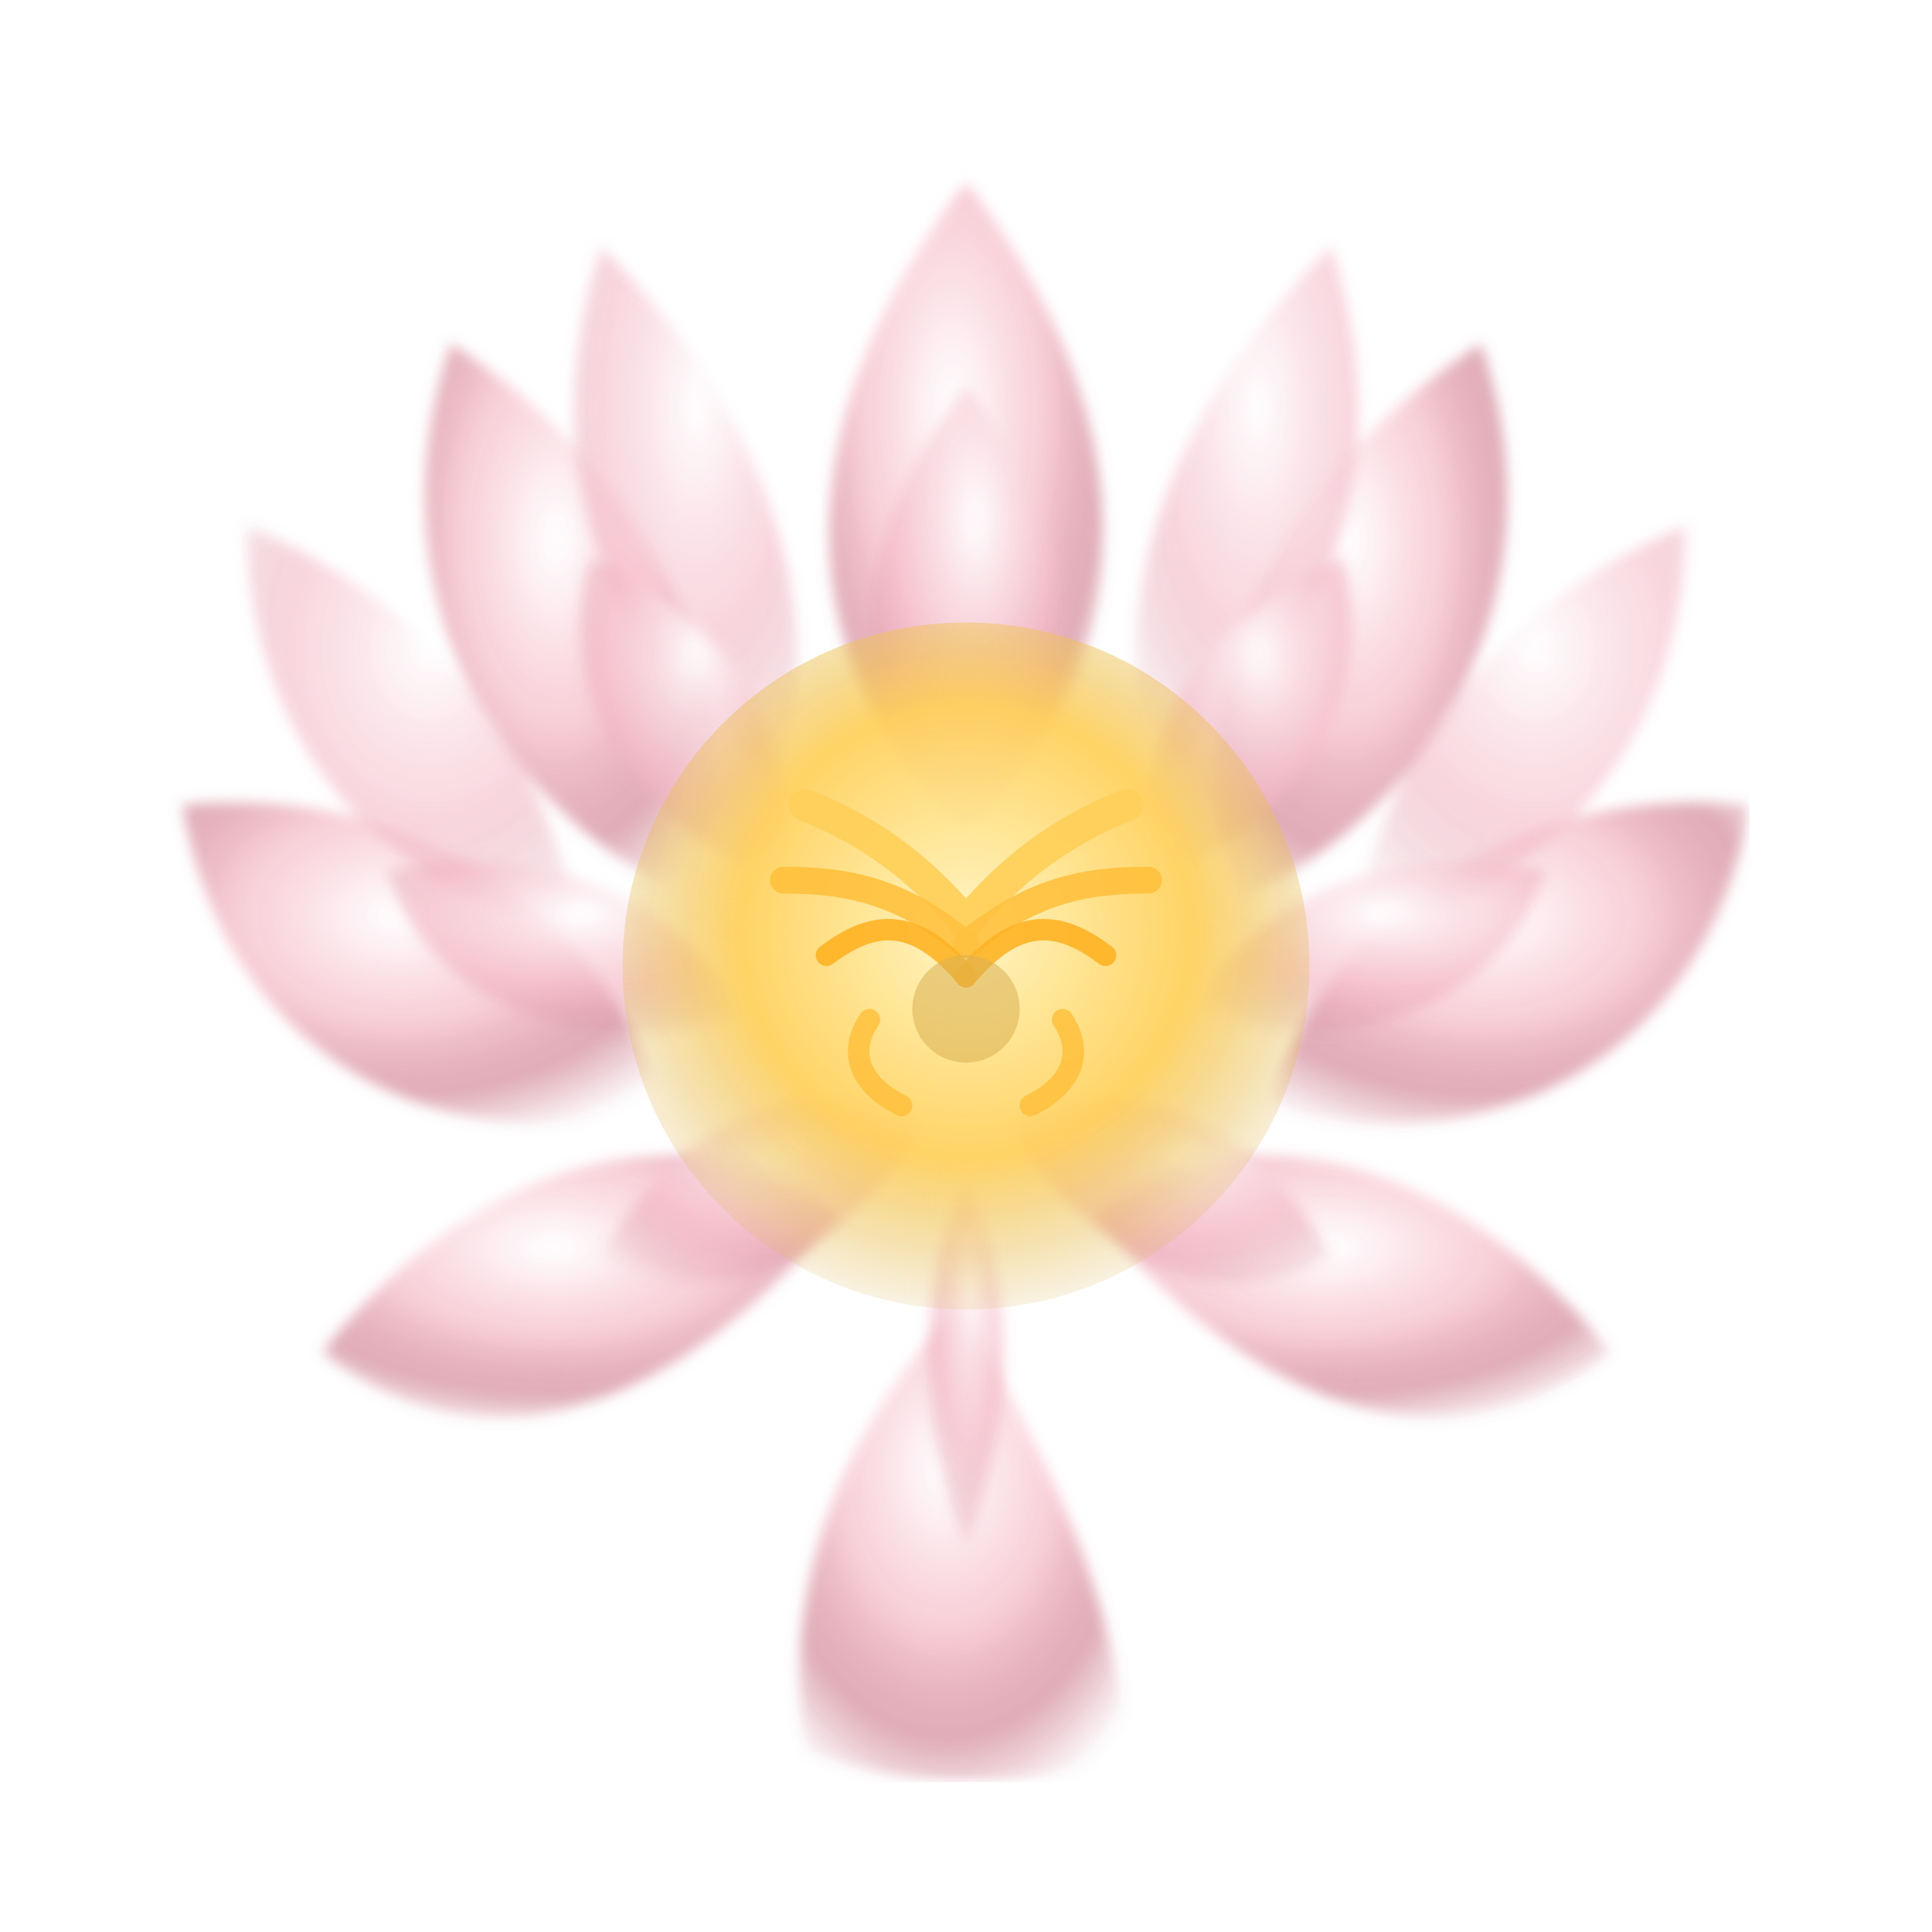
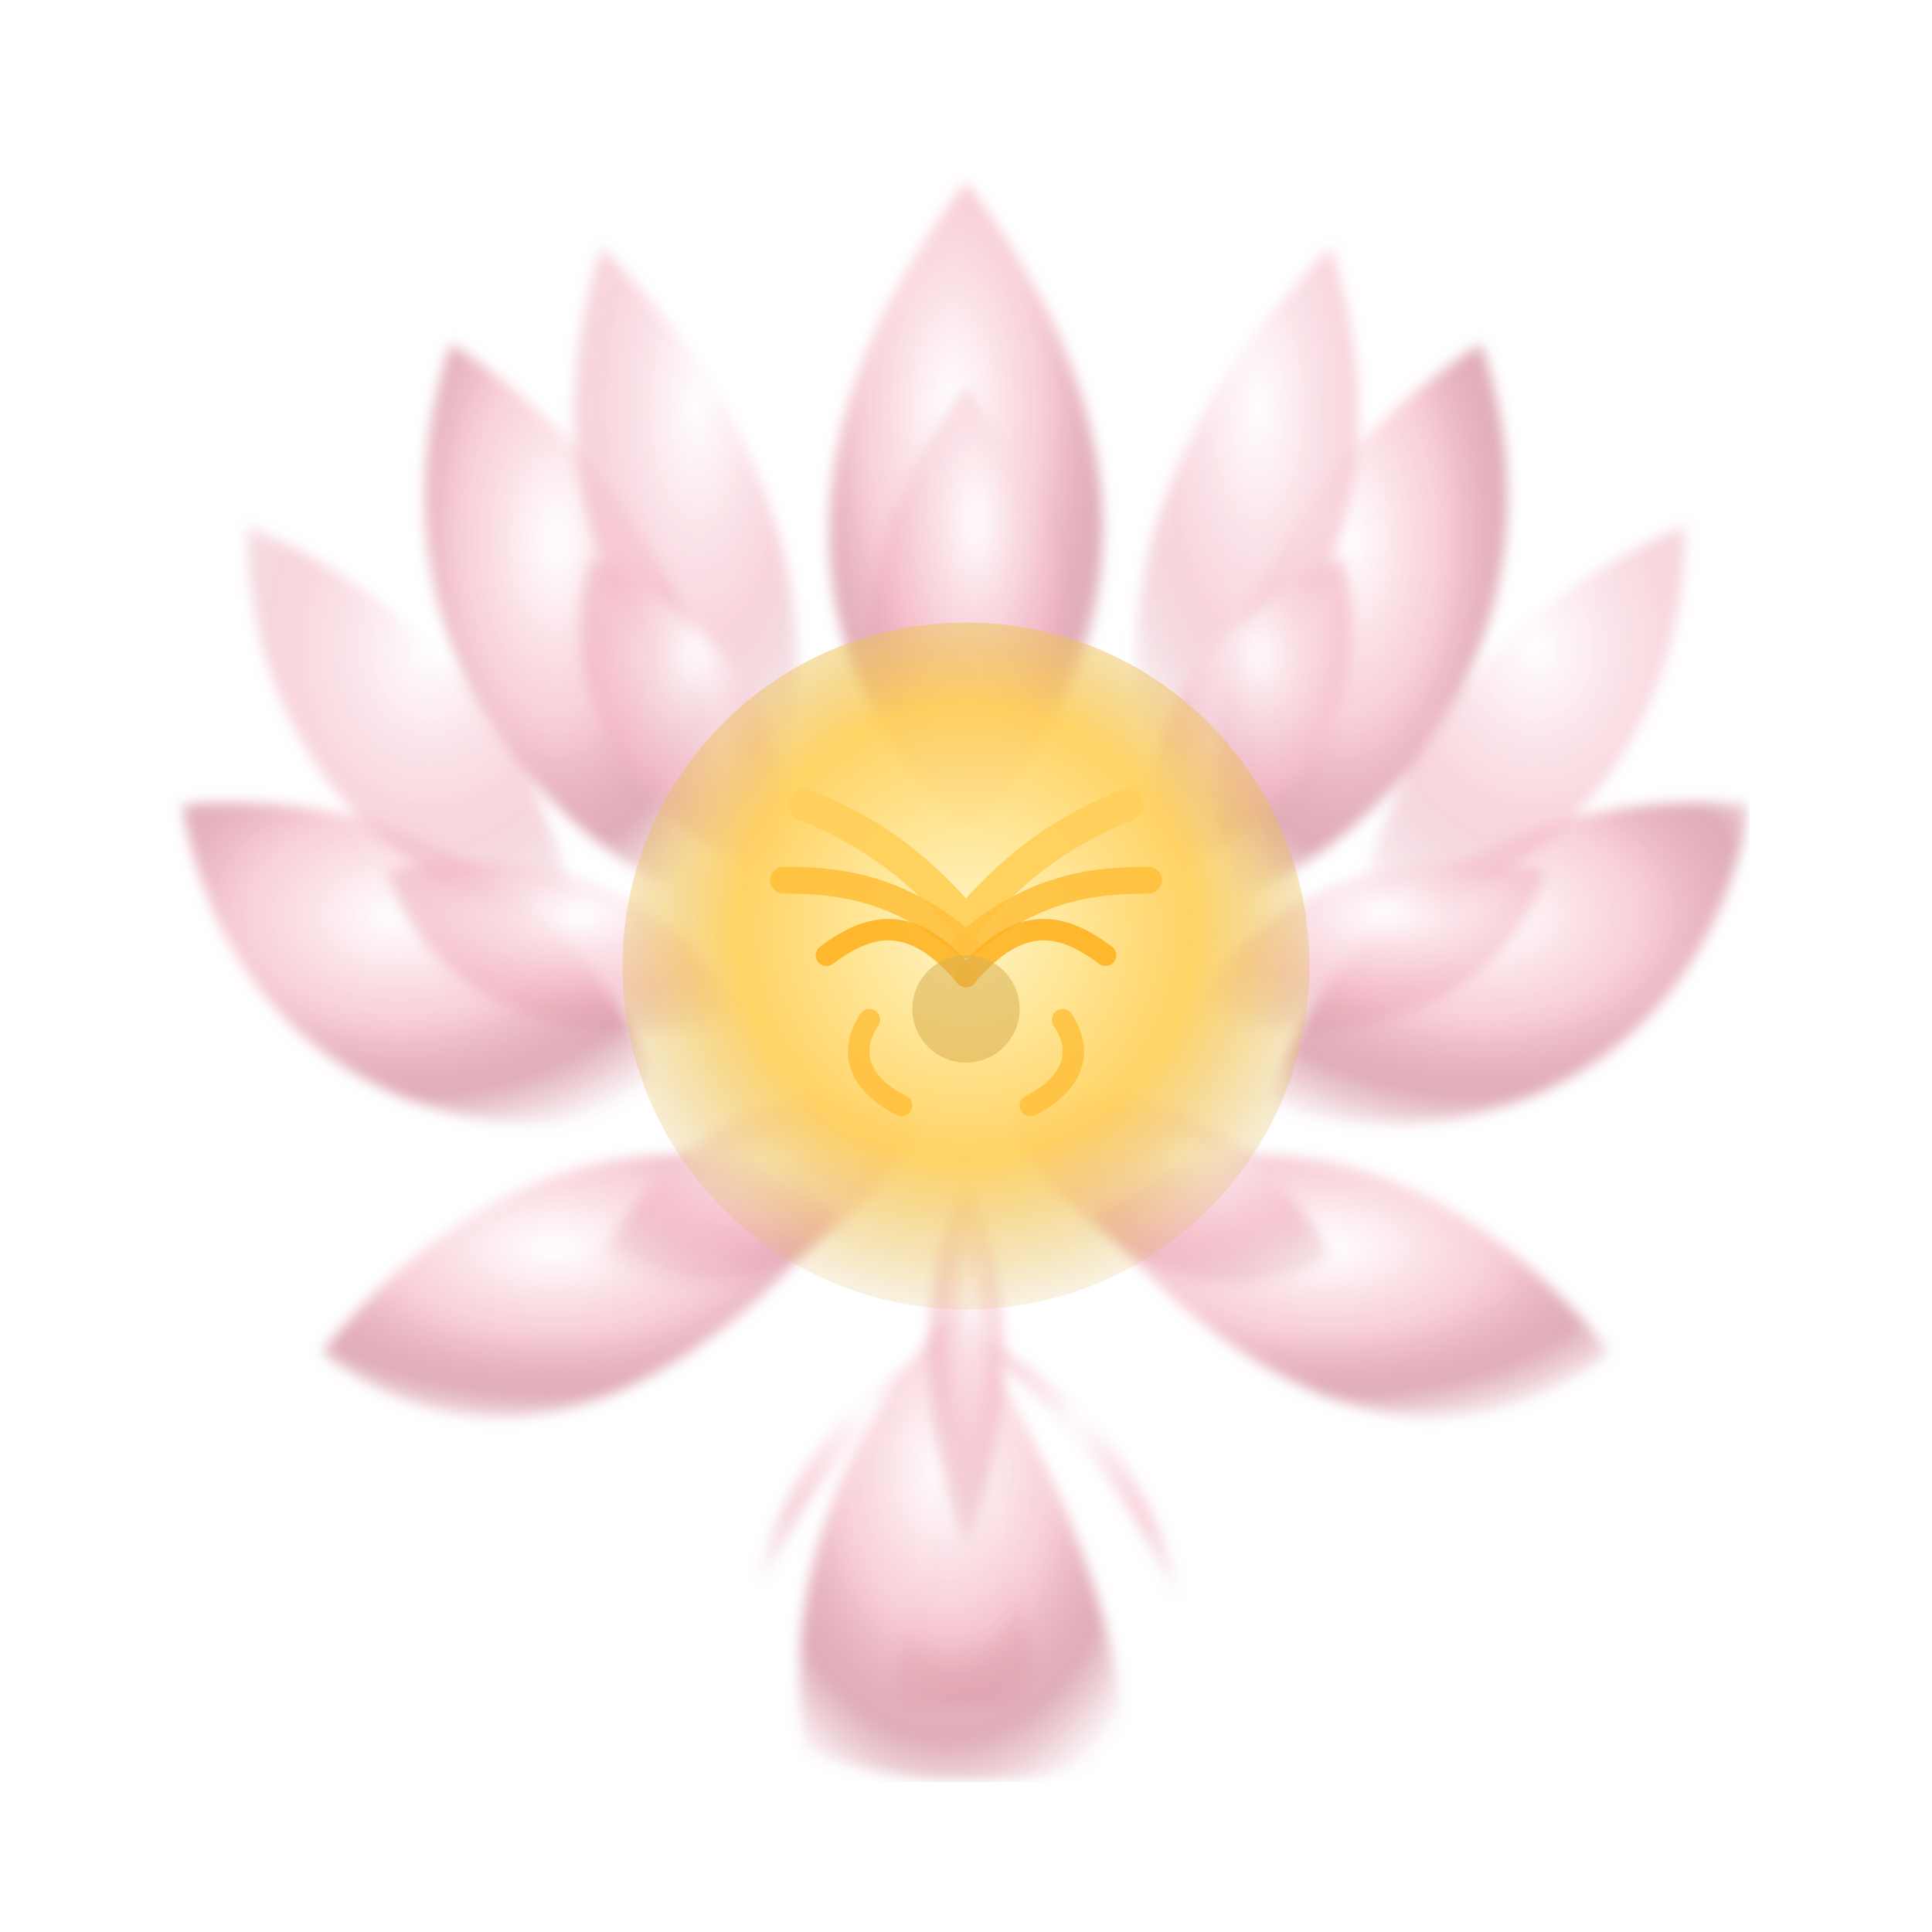
<svg xmlns="http://www.w3.org/2000/svg" width="360" height="360" viewBox="0 0 360 360">
  <defs>
    <radialGradient id="petalPink" cx="45%" cy="35%" r="75%">
      <stop offset="0%" stop-color="#ffffff" stop-opacity="0.98" />
      <stop offset="45%" stop-color="#f7c7d1" stop-opacity="0.92" />
      <stop offset="75%" stop-color="#ca7487" stop-opacity="0.62" />
      <stop offset="100%" stop-color="#ca7487" stop-opacity="0.0" />
    </radialGradient>
    <radialGradient id="petalSoft" cx="55%" cy="30%" r="80%">
      <stop offset="0%" stop-color="#ffffff" stop-opacity="0.95" />
      <stop offset="55%" stop-color="#f4b9c7" stop-opacity="0.70" />
      <stop offset="100%" stop-color="#ca7487" stop-opacity="0.0" />
    </radialGradient>
    <radialGradient id="coreGlow" cx="50%" cy="45%" r="60%">
      <stop offset="0%" stop-color="#fff6c4" stop-opacity="1" />
      <stop offset="55%" stop-color="#ffd05a" stop-opacity="0.95" />
      <stop offset="100%" stop-color="#d8b152" stop-opacity="0.0" />
    </radialGradient>
    <filter id="wcBlur" x="-25%" y="-25%" width="150%" height="150%">
      <feGaussianBlur stdDeviation="1.2" />
    </filter>
    <filter id="wcBlur2" x="-80%" y="-80%" width="180%" height="180%">
      <feGaussianBlur stdDeviation="1.2" />
    </filter>
  </defs>
  <g opacity="0.96" filter="url(#wcBlur2)">
+     <path d="M140 300          C155 265 175 255 180 248          C165 255 145 270 140 300Z" fill="url(#petalSoft)" opacity="0.9" />
+     <path d="M220 300          C205 265 185 255 180 248          C195 255 215 270 220 300Z" fill="url(#petalSoft)" opacity="0.9" />
+     <path d="M165 318          C175 280 178 270 180 262          C182 270 185 280 195 318Z" fill="url(#petalPink)" opacity="0.85" />
    <path d="M180 34 C146 78 146 124 180 154 C214 124 214 78 180 34Z" fill="url(#petalPink)" />
    <path d="M276 64 C236 90 218 132 230 168 C266 152 292 112 276 64Z" fill="url(#petalPink)" />
    <path d="M326 150 C282 146 248 170 236 206 C276 218 318 198 326 150Z" fill="url(#petalPink)" />
    <path d="M300 252 C270 214 230 206 204 226 C226 254 264 280 300 252Z" fill="url(#petalPink)" />
    <path d="M210 326 C206 282 182 254 180 242 C166 256 144 286 150 326 C170 334 192 334 210 326Z" fill="url(#petalPink)" />
    <path d="M60 252 C96 280 134 254 156 226 C130 206 90 214 60 252Z" fill="url(#petalPink)" />
    <path d="M34 150 C42 198 84 218 124 206 C112 170 78 146 34 150Z" fill="url(#petalPink)" />
    <path d="M84 64 C68 112 94 152 130 168 C142 132 124 90 84 64Z" fill="url(#petalPink)" />
    <path d="M248 46 C216 78 206 114 214 146 C246 124 262 90 248 46Z" fill="url(#petalSoft)" opacity="0.9" />
    <path d="M314 98 C280 112 258 140 252 174 C286 168 314 140 314 98Z" fill="url(#petalSoft)" opacity="0.88" />
    <path d="M112 46 C98 90 114 124 146 146 C154 114 144 78 112 46Z" fill="url(#petalSoft)" opacity="0.9" />
    <path d="M46 98 C46 140 74 168 108 174 C102 140 80 112 46 98Z" fill="url(#petalSoft)" opacity="0.88" />
  </g>
  <g opacity="0.98" filter="url(#wcBlur)">
    <path d="M180 72 C156 104 156 132 180 156 C204 132 204 104 180 72Z" fill="url(#petalSoft)" />
    <path d="M250 104 C222 116 210 140 214 164 C240 156 258 130 250 104Z" fill="url(#petalSoft)" />
    <path d="M288 162 C256 156 230 170 222 190 C250 198 280 188 288 162Z" fill="url(#petalSoft)" />
    <path d="M248 234 C232 206 206 198 188 210 C202 232 226 248 248 234Z" fill="url(#petalSoft)" />
    <path d="M180 288 C192 258 186 232 180 220 C174 232 168 258 180 288Z" fill="url(#petalSoft)" />
    <path d="M112 234 C134 248 158 232 172 210 C154 198 128 206 112 234Z" fill="url(#petalSoft)" />
    <path d="M72 162 C80 188 110 198 138 190 C130 170 104 156 72 162Z" fill="url(#petalSoft)" />
    <path d="M110 104 C102 130 120 156 146 164 C150 140 138 116 110 104Z" fill="url(#petalSoft)" />
  </g>
  <circle cx="180" cy="180" r="64" fill="url(#coreGlow)" opacity="0.98" />
  <g stroke-linecap="round" fill="none" opacity="0.95">
    <path d="M180 172 C170 160 160 154 150 150" stroke="#ffd05a" stroke-width="6" />
    <path d="M180 172 C190 160 200 154 210 150" stroke="#ffd05a" stroke-width="6" />
    <path d="M180 176 C168 166 158 164 146 164" stroke="#ffbf38" stroke-width="5" opacity="0.9" />
    <path d="M180 176 C192 166 202 164 214 164" stroke="#ffbf38" stroke-width="5" opacity="0.9" />
    <path d="M180 182 C170 170 162 172 154 178" stroke="#ffae1a" stroke-width="4" opacity="0.88" />
    <path d="M180 182 C190 170 198 172 206 178" stroke="#ffae1a" stroke-width="4" opacity="0.88" />
    <path d="M162 190 C158 196 160 202 168 206" stroke="#ffbf38" stroke-width="4" opacity="0.85" />
    <path d="M198 190 C202 196 200 202 192 206" stroke="#ffbf38" stroke-width="4" opacity="0.85" />
  </g>
  <circle cx="180" cy="188" r="10" fill="#d8b152" fill-opacity="0.55" />
</svg>
